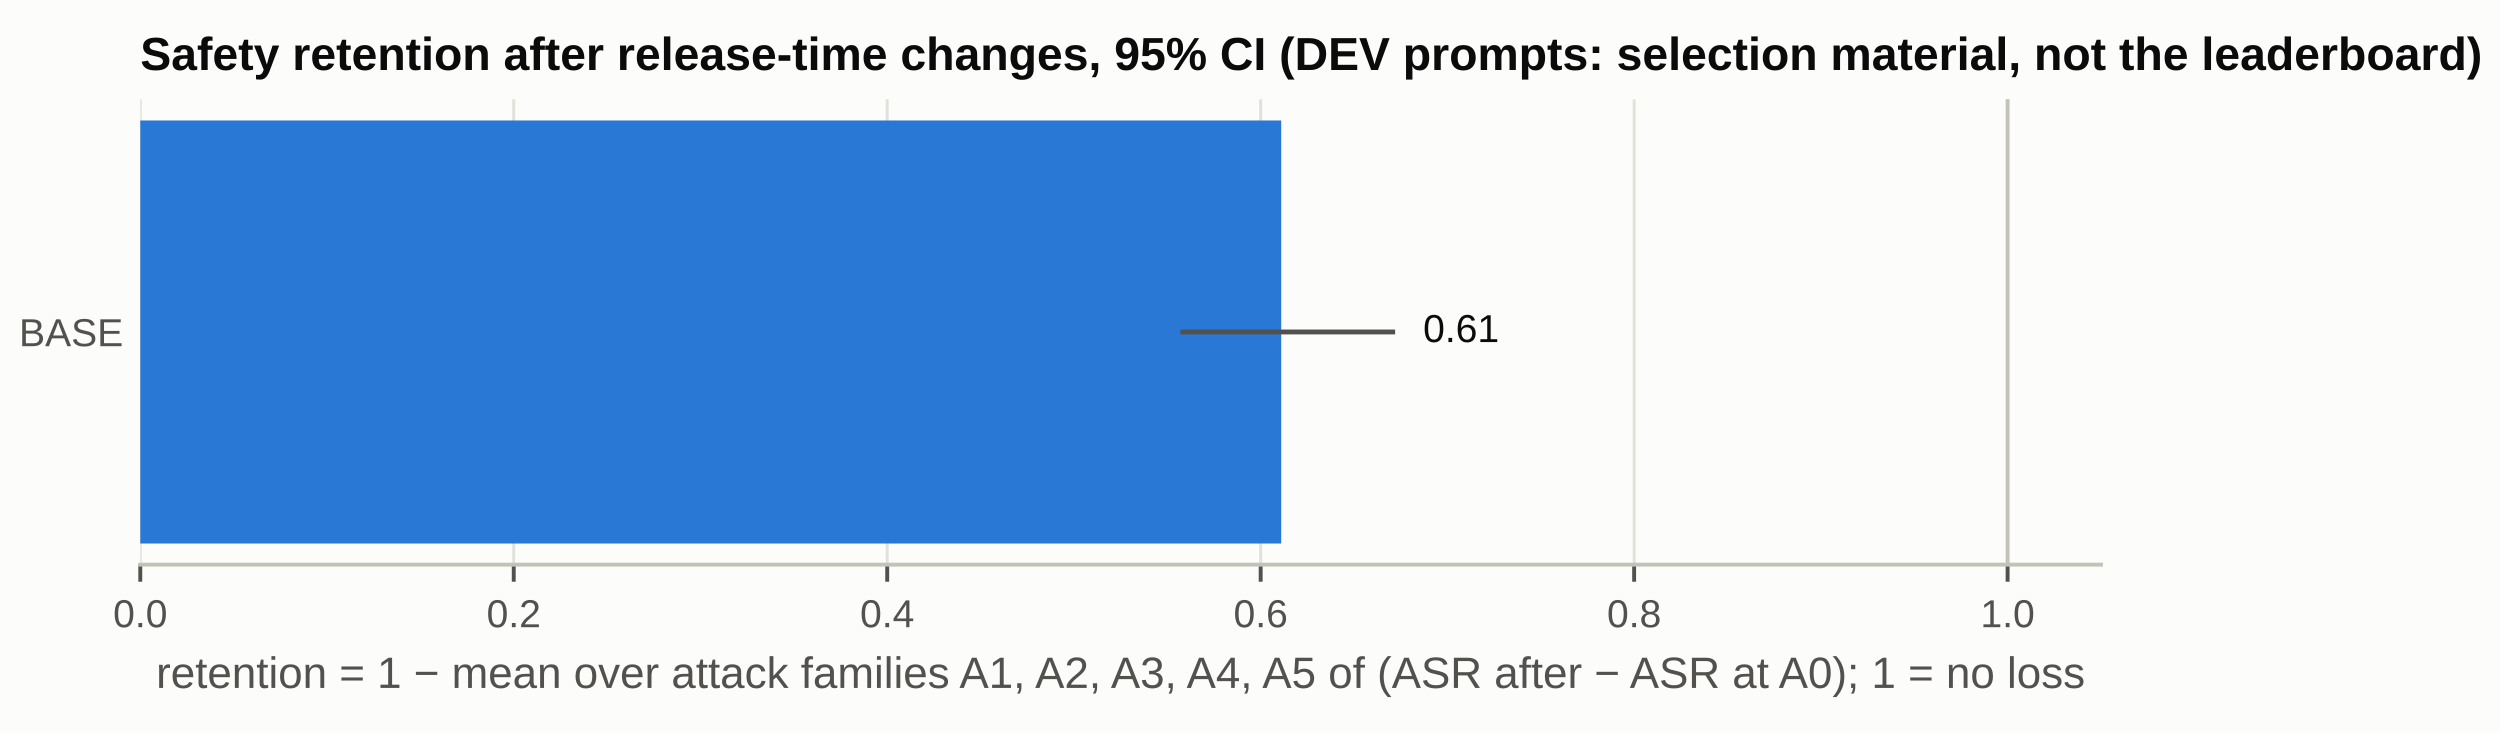
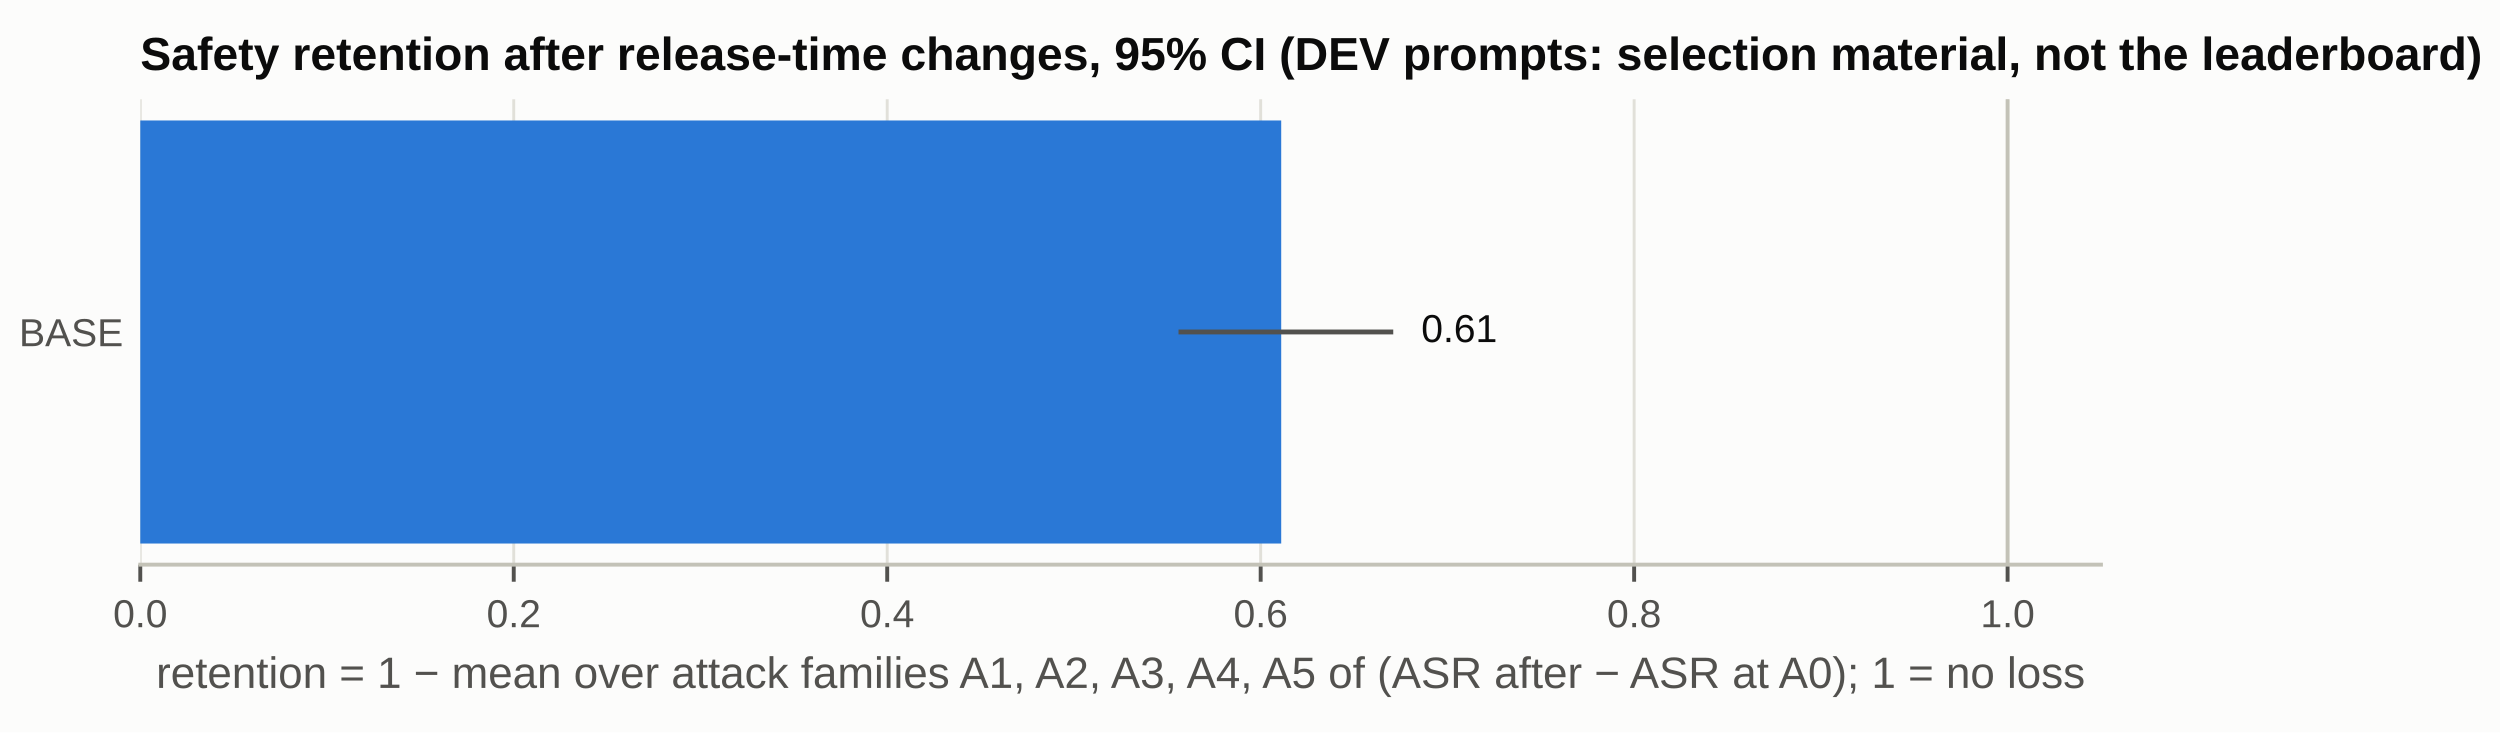
<svg xmlns="http://www.w3.org/2000/svg" xmlns:xlink="http://www.w3.org/1999/xlink" width="512.269pt" height="150.061pt" viewBox="0 0 512.269 150.061" version="1.1">
  <defs>
    <style type="text/css">*{stroke-linejoin: round; stroke-linecap: butt}</style>
  </defs>
  <g id="figure_1">
    <g id="patch_1">
      <path d="M 0 150.061  L 512.269 150.061  L 512.269 0  L 0 0  z " style="fill: #fcfcfb" />
    </g>
    <g id="axes_1">
      <g id="patch_2">
        <path d="M 28.744 115.701  L 430.504 115.701  L 430.504 20.344  L 28.744 20.344  z " style="fill: #fcfcfb" />
      </g>
      <g id="matplotlib.axis_1">
        <g id="xtick_1">
          <g id="line2d_1">
-             <path d="M 28.744 115.701  L 28.744 20.344  " clip-path="url(#p92f3868854)" style="fill: none; stroke: #e1e0d9; stroke-width: 0.6; stroke-linecap: square" />
+             <path d="M 28.744 115.701  L 28.744 20.344  " clip-path="url(#p9493a69e68)" style="fill: none; stroke: #e1e0d9; stroke-width: 0.6; stroke-linecap: square" />
          </g>
          <g id="line2d_2">
            <defs>
-               <path id="m9390878aa3" d="M 0 0  L 0 3.5  " style="stroke: #52514e; stroke-width: 0.8" />
+               <path id="m07c20d3b6f" d="M 0 0  L 0 3.5  " style="stroke: #52514e; stroke-width: 0.8" />
            </defs>
            <g>
-               <use xlink:href="#m9390878aa3" x="28.744" y="115.701" style="fill: #52514e; stroke: #52514e; stroke-width: 0.8" />
+               <use xlink:href="#m07c20d3b6f" x="28.744" y="115.701" style="fill: #52514e; stroke: #52514e; stroke-width: 0.8" />
            </g>
          </g>
          <g id="text_1">
            <text style="font-size: 8px; font-family: 'Segoe UI', 'Helvetica Neue', 'Arial', 'DejaVu Sans', sans-serif; text-anchor: middle; fill: #52514e" x="28.744" y="128.525" transform="rotate(-0 28.74375 128.5253)">0.0</text>
          </g>
        </g>
        <g id="xtick_2">
          <g id="line2d_3">
-             <path d="M 105.269 115.701  L 105.269 20.344  " clip-path="url(#p92f3868854)" style="fill: none; stroke: #e1e0d9; stroke-width: 0.6; stroke-linecap: square" />
+             <path d="M 105.269 115.701  L 105.269 20.344  " clip-path="url(#p9493a69e68)" style="fill: none; stroke: #e1e0d9; stroke-width: 0.6; stroke-linecap: square" />
          </g>
          <g id="line2d_4">
            <g>
-               <use xlink:href="#m9390878aa3" x="105.269" y="115.701" style="fill: #52514e; stroke: #52514e; stroke-width: 0.8" />
+               <use xlink:href="#m07c20d3b6f" x="105.269" y="115.701" style="fill: #52514e; stroke: #52514e; stroke-width: 0.8" />
            </g>
          </g>
          <g id="text_2">
            <text style="font-size: 8px; font-family: 'Segoe UI', 'Helvetica Neue', 'Arial', 'DejaVu Sans', sans-serif; text-anchor: middle; fill: #52514e" x="105.269" y="128.525" transform="rotate(-0 105.2695 128.5253)">0.2</text>
          </g>
        </g>
        <g id="xtick_3">
          <g id="line2d_5">
-             <path d="M 181.795 115.701  L 181.795 20.344  " clip-path="url(#p92f3868854)" style="fill: none; stroke: #e1e0d9; stroke-width: 0.6; stroke-linecap: square" />
+             <path d="M 181.795 115.701  L 181.795 20.344  " clip-path="url(#p9493a69e68)" style="fill: none; stroke: #e1e0d9; stroke-width: 0.6; stroke-linecap: square" />
          </g>
          <g id="line2d_6">
            <g>
-               <use xlink:href="#m9390878aa3" x="181.795" y="115.701" style="fill: #52514e; stroke: #52514e; stroke-width: 0.8" />
+               <use xlink:href="#m07c20d3b6f" x="181.795" y="115.701" style="fill: #52514e; stroke: #52514e; stroke-width: 0.8" />
            </g>
          </g>
          <g id="text_3">
            <text style="font-size: 8px; font-family: 'Segoe UI', 'Helvetica Neue', 'Arial', 'DejaVu Sans', sans-serif; text-anchor: middle; fill: #52514e" x="181.795" y="128.525" transform="rotate(-0 181.7952 128.5253)">0.4</text>
          </g>
        </g>
        <g id="xtick_4">
          <g id="line2d_7">
-             <path d="M 258.321 115.701  L 258.321 20.344  " clip-path="url(#p92f3868854)" style="fill: none; stroke: #e1e0d9; stroke-width: 0.6; stroke-linecap: square" />
+             <path d="M 258.321 115.701  L 258.321 20.344  " clip-path="url(#p9493a69e68)" style="fill: none; stroke: #e1e0d9; stroke-width: 0.6; stroke-linecap: square" />
          </g>
          <g id="line2d_8">
            <g>
-               <use xlink:href="#m9390878aa3" x="258.321" y="115.701" style="fill: #52514e; stroke: #52514e; stroke-width: 0.8" />
+               <use xlink:href="#m07c20d3b6f" x="258.321" y="115.701" style="fill: #52514e; stroke: #52514e; stroke-width: 0.8" />
            </g>
          </g>
          <g id="text_4">
            <text style="font-size: 8px; font-family: 'Segoe UI', 'Helvetica Neue', 'Arial', 'DejaVu Sans', sans-serif; text-anchor: middle; fill: #52514e" x="258.321" y="128.525" transform="rotate(-0 258.3209 128.5253)">0.6</text>
          </g>
        </g>
        <g id="xtick_5">
          <g id="line2d_9">
-             <path d="M 334.847 115.701  L 334.847 20.344  " clip-path="url(#p92f3868854)" style="fill: none; stroke: #e1e0d9; stroke-width: 0.6; stroke-linecap: square" />
+             <path d="M 334.847 115.701  L 334.847 20.344  " clip-path="url(#p9493a69e68)" style="fill: none; stroke: #e1e0d9; stroke-width: 0.6; stroke-linecap: square" />
          </g>
          <g id="line2d_10">
            <g>
-               <use xlink:href="#m9390878aa3" x="334.847" y="115.701" style="fill: #52514e; stroke: #52514e; stroke-width: 0.8" />
+               <use xlink:href="#m07c20d3b6f" x="334.847" y="115.701" style="fill: #52514e; stroke: #52514e; stroke-width: 0.8" />
            </g>
          </g>
          <g id="text_5">
            <text style="font-size: 8px; font-family: 'Segoe UI', 'Helvetica Neue', 'Arial', 'DejaVu Sans', sans-serif; text-anchor: middle; fill: #52514e" x="334.847" y="128.525" transform="rotate(-0 334.8466 128.5253)">0.8</text>
          </g>
        </g>
        <g id="xtick_6">
          <g id="line2d_11">
-             <path d="M 411.372 115.701  L 411.372 20.344  " clip-path="url(#p92f3868854)" style="fill: none; stroke: #e1e0d9; stroke-width: 0.6; stroke-linecap: square" />
+             <path d="M 411.372 115.701  L 411.372 20.344  " clip-path="url(#p9493a69e68)" style="fill: none; stroke: #e1e0d9; stroke-width: 0.6; stroke-linecap: square" />
          </g>
          <g id="line2d_12">
            <g>
-               <use xlink:href="#m9390878aa3" x="411.372" y="115.701" style="fill: #52514e; stroke: #52514e; stroke-width: 0.8" />
+               <use xlink:href="#m07c20d3b6f" x="411.372" y="115.701" style="fill: #52514e; stroke: #52514e; stroke-width: 0.8" />
            </g>
          </g>
          <g id="text_6">
            <text style="font-size: 8px; font-family: 'Segoe UI', 'Helvetica Neue', 'Arial', 'DejaVu Sans', sans-serif; text-anchor: middle; fill: #52514e" x="411.372" y="128.525" transform="rotate(-0 411.3723 128.5253)">1.0</text>
          </g>
        </g>
        <g id="text_7">
          <text style="font-size: 9px; font-family: 'Segoe UI', 'Helvetica Neue', 'Arial', 'DejaVu Sans', sans-serif; text-anchor: middle; fill: #52514e" x="229.624" y="140.967" transform="rotate(-0 229.6238 140.9673)">retention = 1 − mean over attack families A1, A2, A3, A4, A5 of (ASR after − ASR at A0); 1 = no loss</text>
        </g>
      </g>
      <g id="matplotlib.axis_2">
        <g id="ytick_1">
          <g id="line2d_13" />
          <g id="text_8">
            <text style="font-size: 8px; font-family: 'Segoe UI', 'Helvetica Neue', 'Arial', 'DejaVu Sans', sans-serif; text-anchor: end; fill: #52514e" x="25.244" y="70.935" transform="rotate(-0 25.24375 70.93481)">BASE</text>
          </g>
        </g>
      </g>
      <g id="patch_3">
-         <path d="M 28.744 111.367  L 262.53 111.367  L 262.53 24.679  L 28.744 24.679  z " clip-path="url(#p92f3868854)" style="fill: #2a78d6" />
+         <path d="M 28.744 111.367  L 262.53 111.367  L 262.53 24.679  L 28.744 24.679  z " clip-path="url(#p9493a69e68)" style="fill: #2a78d6" />
      </g>
      <g id="line2d_14">
-         <path d="M 241.858 68.023  L 285.87 68.023  " clip-path="url(#p92f3868854)" style="fill: none; stroke: #52514e" />
+         <path d="M 241.485 68.023  L 285.488 68.023  " clip-path="url(#p9493a69e68)" style="fill: none; stroke: #52514e" />
      </g>
      <g id="line2d_15">
-         <path d="M 411.372 115.701  L 411.372 20.344  " clip-path="url(#p92f3868854)" style="fill: none; stroke: #c3c2b7; stroke-width: 0.8; stroke-linecap: square" />
+         <path d="M 411.372 115.701  L 411.372 20.344  " clip-path="url(#p9493a69e68)" style="fill: none; stroke: #c3c2b7; stroke-width: 0.8; stroke-linecap: square" />
      </g>
      <g id="patch_4">
        <path d="M 28.744 115.701  L 430.504 115.701  " style="fill: none; stroke: #c3c2b7; stroke-width: 0.8; stroke-linejoin: miter; stroke-linecap: square" />
      </g>
      <g id="text_9">
-         <text style="font-size: 8px; font-family: 'Segoe UI', 'Helvetica Neue', 'Arial', 'DejaVu Sans', sans-serif; text-anchor: start; fill: #0b0b0b" x="291.61" y="70.093" transform="rotate(-0 291.6096 70.09301)">0.61</text>
+         <text style="font-size: 8px; font-family: 'Segoe UI', 'Helvetica Neue', 'Arial', 'DejaVu Sans', sans-serif; text-anchor: start; fill: #0b0b0b" x="291.227" y="70.093" transform="rotate(-0 291.2269 70.09301)">0.61</text>
      </g>
      <g id="text_10">
        <text style="font-weight: 700; font-size: 9.5px; font-family: 'Segoe UI', 'Helvetica Neue', 'Arial', 'DejaVu Sans', sans-serif; text-anchor: start; fill: #0b0b0b" x="28.744" y="14.344" transform="rotate(-0 28.74375 14.3443)">Safety retention after release-time changes, 95% CI (DEV prompts: selection material, not the leaderboard)</text>
      </g>
    </g>
  </g>
  <defs>
-     <clipPath id="p92f3868854">
+     <clipPath id="p9493a69e68">
      <rect x="28.744" y="20.344" width="401.76" height="95.357" />
    </clipPath>
  </defs>
</svg>
